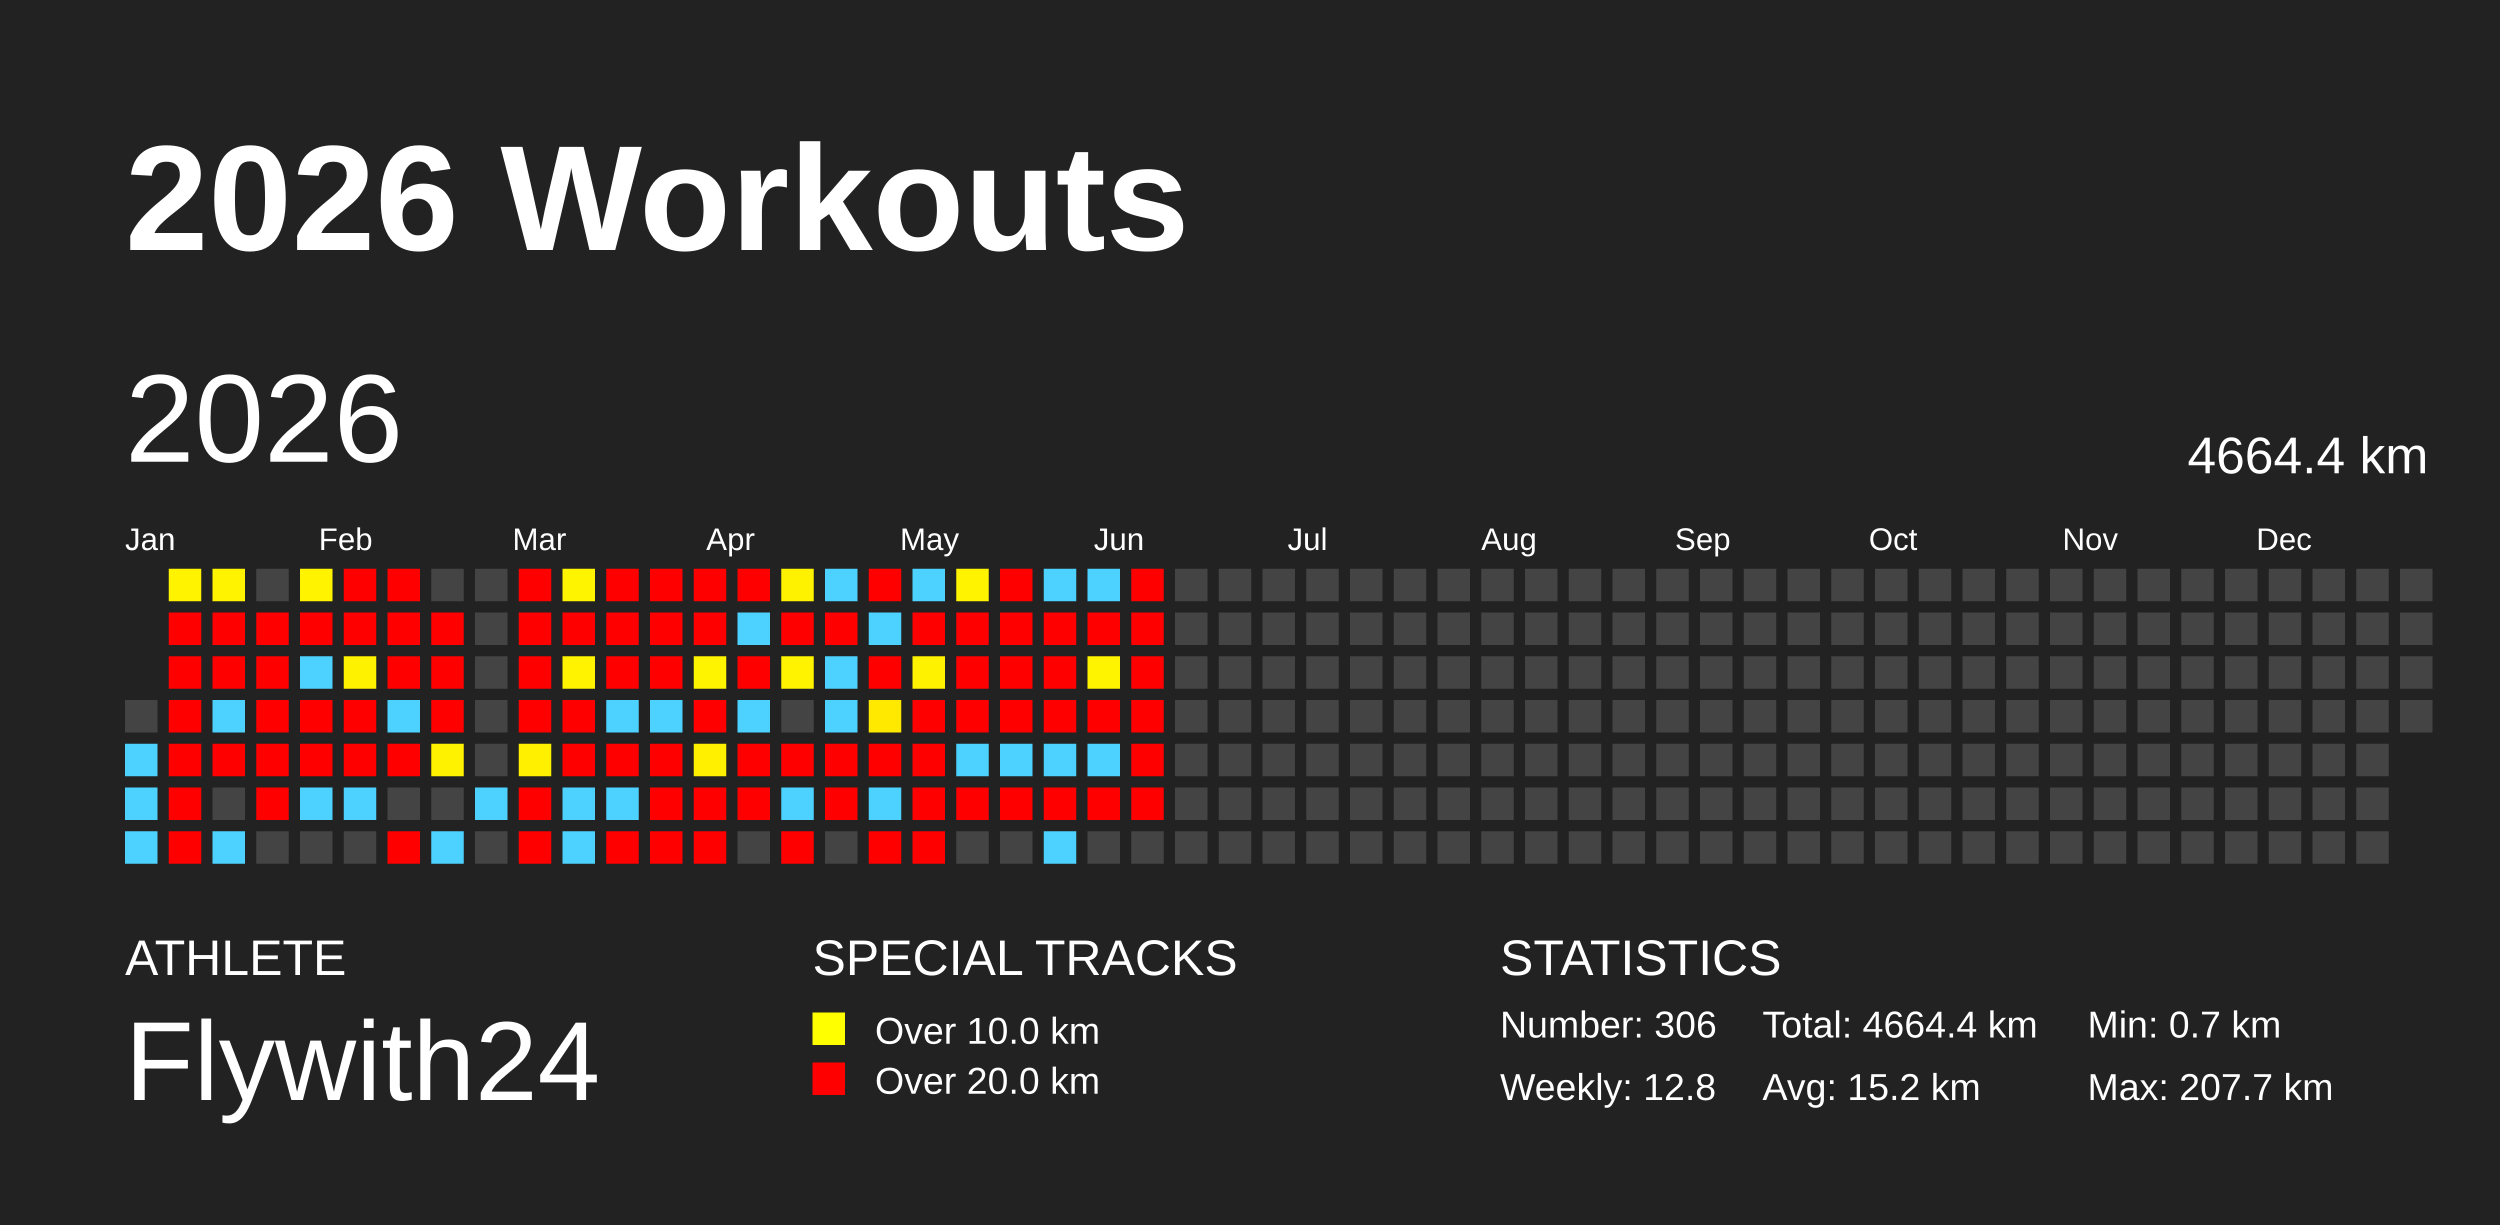
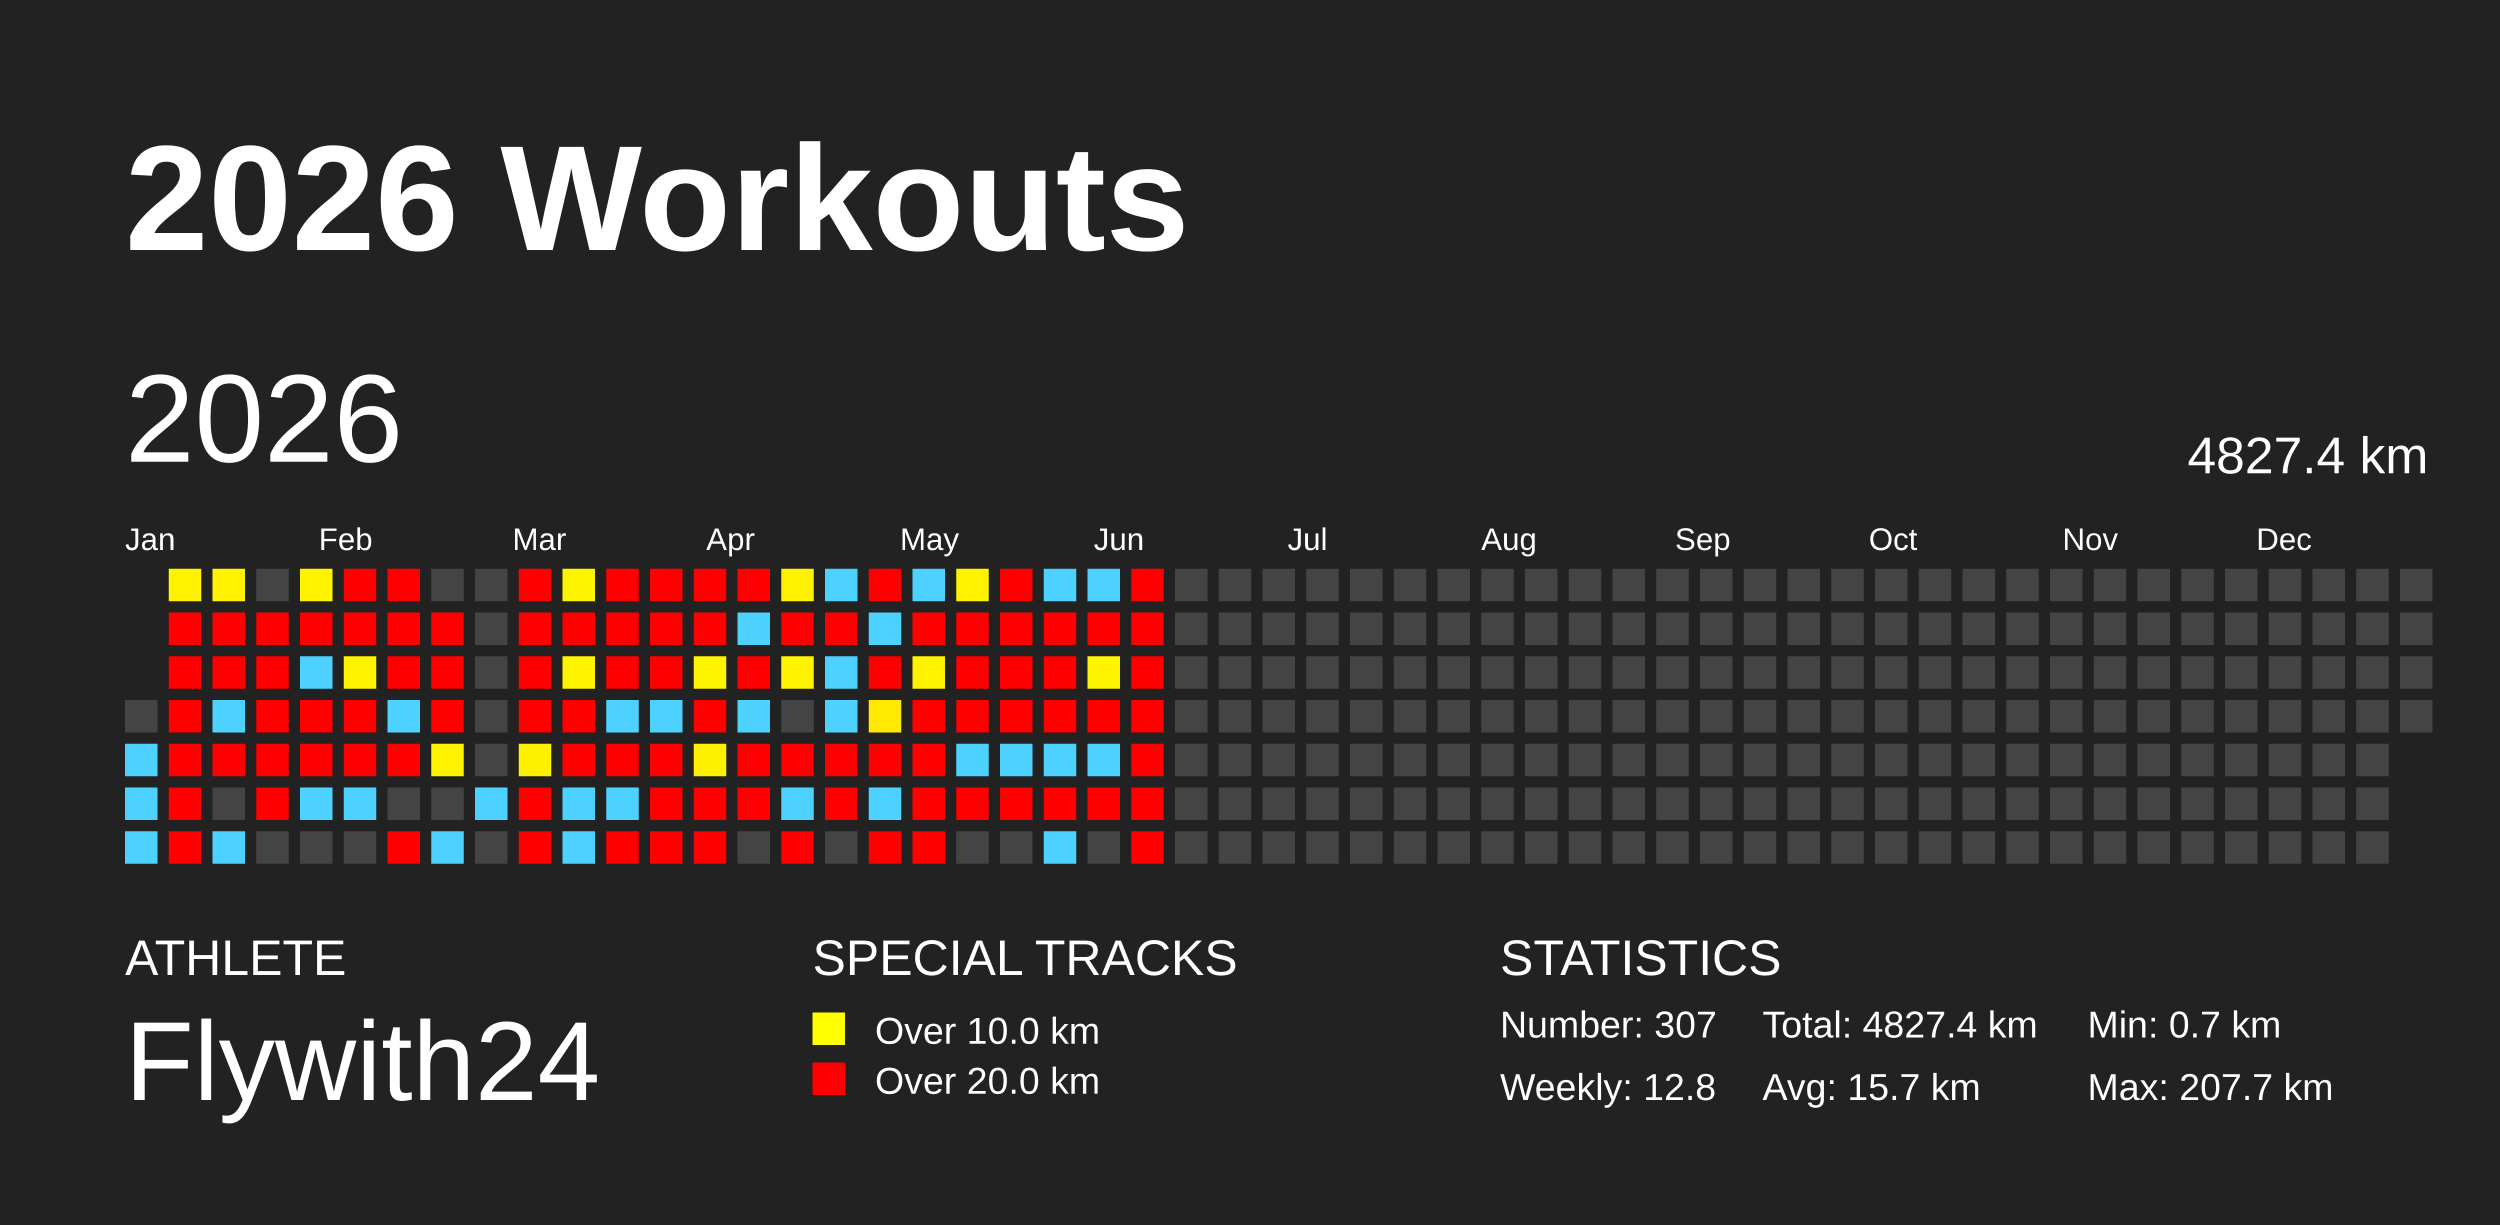
<svg xmlns="http://www.w3.org/2000/svg" baseProfile="full" height="98mm" version="1.1" viewBox="0,0,200,98" width="200mm">
  <defs />
  <rect fill="#222222" height="98" width="200" x="0" y="0" />
  <text fill="#FFFFFF" style="font-size:12px; font-family:Arial; font-weight:bold;" x="10" y="20">2026 Workouts</text>
  <text fill="#FFFFFF" style="font-size:4px; font-family:Arial" x="10" y="78">ATHLETE</text>
  <text fill="#FFFFFF" style="font-size:9px; font-family:Arial" x="10" y="88">Flywith24</text>
  <text fill="#FFFFFF" style="font-size:4px; font-family:Arial" x="65" y="78">SPECIAL TRACKS</text>
  <rect fill="yellow" height="2.6" width="2.6" x="65" y="81" />
  <text fill="#FFFFFF" style="font-size:3px; font-family:Arial" x="70" y="83.5">Over 10.0 km</text>
  <rect fill="red" height="2.6" width="2.6" x="65" y="85" />
  <text fill="#FFFFFF" style="font-size:3px; font-family:Arial" x="70" y="87.5">Over 20.0 km</text>
  <text fill="#FFFFFF" style="font-size:4px; font-family:Arial" x="120" y="78">STATISTICS</text>
-   <text fill="#FFFFFF" style="font-size:3px; font-family:Arial" x="120" y="83">Number: 306</text>
+   <text fill="#FFFFFF" style="font-size:3px; font-family:Arial" x="120" y="83">Number: 307</text>
  <text fill="#FFFFFF" style="font-size:3px; font-family:Arial" x="120" y="88">Weekly: 12.8</text>
-   <text fill="#FFFFFF" style="font-size:3px; font-family:Arial" x="141" y="83">Total: 4664.4 km</text>
-   <text fill="#FFFFFF" style="font-size:3px; font-family:Arial" x="141" y="88">Avg: 15.2 km</text>
+   <text fill="#FFFFFF" style="font-size:3px; font-family:Arial" x="141" y="83">Total: 4827.4 km</text>
+   <text fill="#FFFFFF" style="font-size:3px; font-family:Arial" x="141" y="88">Avg: 15.7 km</text>
  <text fill="#FFFFFF" style="font-size:3px; font-family:Arial" x="167" y="83">Min: 0.7 km</text>
  <text fill="#FFFFFF" style="font-size:3px; font-family:Arial" x="167" y="88">Max: 207.7 km</text>
  <text dominant-baseline="hanging" fill="#FFFFFF" style="font-size:10.0px; font-family:Arial;" x="10" y="30">2026</text>
-   <text dominant-baseline="hanging" fill="#FFFFFF" style="font-size:4.125px; font-family:Arial;" x="175" y="35">4664.4 km</text>
+   <text dominant-baseline="hanging" fill="#FFFFFF" style="font-size:4.125px; font-family:Arial;" x="175" y="35">4827.4 km</text>
  <text fill="#FFFFFF" style="font-size:2.5px; font-family:Arial" x="10.0" y="44">Jan</text>
  <text fill="#FFFFFF" style="font-size:2.5px; font-family:Arial" x="25.5" y="44">Feb</text>
  <text fill="#FFFFFF" style="font-size:2.5px; font-family:Arial" x="41.0" y="44">Mar</text>
  <text fill="#FFFFFF" style="font-size:2.5px; font-family:Arial" x="56.5" y="44">Apr</text>
  <text fill="#FFFFFF" style="font-size:2.5px; font-family:Arial" x="72.0" y="44">May</text>
  <text fill="#FFFFFF" style="font-size:2.5px; font-family:Arial" x="87.5" y="44">Jun</text>
  <text fill="#FFFFFF" style="font-size:2.5px; font-family:Arial" x="103.0" y="44">Jul</text>
  <text fill="#FFFFFF" style="font-size:2.5px; font-family:Arial" x="118.5" y="44">Aug</text>
  <text fill="#FFFFFF" style="font-size:2.5px; font-family:Arial" x="134.0" y="44">Sep</text>
  <text fill="#FFFFFF" style="font-size:2.5px; font-family:Arial" x="149.5" y="44">Oct</text>
  <text fill="#FFFFFF" style="font-size:2.5px; font-family:Arial" x="165.0" y="44">Nov</text>
  <text fill="#FFFFFF" style="font-size:2.5px; font-family:Arial" x="180.5" y="44">Dec</text>
  <rect fill="#444444" height="2.6" width="2.6" x="10.0" y="56.0" />
  <rect fill="#4dd2ff" height="2.6" width="2.6" x="10.0" y="59.5" />
  <rect fill="#4dd2ff" height="2.6" width="2.6" x="10.0" y="63.0" />
  <rect fill="#4dd2ff" height="2.6" width="2.6" x="10.0" y="66.5" />
  <rect fill="#fff300" height="2.6" width="2.6" x="13.5" y="45.5" />
  <rect fill="red" height="2.6" width="2.6" x="13.5" y="49.0" />
  <rect fill="red" height="2.6" width="2.6" x="13.5" y="52.5" />
  <rect fill="red" height="2.6" width="2.6" x="13.5" y="56.0" />
  <rect fill="red" height="2.6" width="2.6" x="13.5" y="59.5" />
  <rect fill="red" height="2.6" width="2.6" x="13.5" y="63.0" />
  <rect fill="red" height="2.6" width="2.6" x="13.5" y="66.5" />
  <rect fill="#fff300" height="2.6" width="2.6" x="17.0" y="45.5" />
  <rect fill="red" height="2.6" width="2.6" x="17.0" y="49.0" />
  <rect fill="red" height="2.6" width="2.6" x="17.0" y="52.5" />
  <rect fill="#4dd2ff" height="2.6" width="2.6" x="17.0" y="56.0" />
  <rect fill="red" height="2.6" width="2.6" x="17.0" y="59.5" />
  <rect fill="#444444" height="2.6" width="2.6" x="17.0" y="63.0" />
  <rect fill="#4dd2ff" height="2.6" width="2.6" x="17.0" y="66.5" />
  <rect fill="#444444" height="2.6" width="2.6" x="20.5" y="45.5" />
  <rect fill="red" height="2.6" width="2.6" x="20.5" y="49.0" />
  <rect fill="red" height="2.6" width="2.6" x="20.5" y="52.5" />
  <rect fill="red" height="2.6" width="2.6" x="20.5" y="56.0" />
  <rect fill="red" height="2.6" width="2.6" x="20.5" y="59.5" />
  <rect fill="red" height="2.6" width="2.6" x="20.5" y="63.0" />
  <rect fill="#444444" height="2.6" width="2.6" x="20.5" y="66.5" />
  <rect fill="#fff300" height="2.6" width="2.6" x="24.0" y="45.5" />
  <rect fill="red" height="2.6" width="2.6" x="24.0" y="49.0" />
  <rect fill="#4dd2ff" height="2.6" width="2.6" x="24.0" y="52.5" />
  <rect fill="red" height="2.6" width="2.6" x="24.0" y="56.0" />
  <rect fill="red" height="2.6" width="2.6" x="24.0" y="59.5" />
  <rect fill="#4dd2ff" height="2.6" width="2.6" x="24.0" y="63.0" />
  <rect fill="#444444" height="2.6" width="2.6" x="24.0" y="66.5" />
  <rect fill="red" height="2.6" width="2.6" x="27.5" y="45.5" />
  <rect fill="red" height="2.6" width="2.6" x="27.5" y="49.0" />
  <rect fill="#fff200" height="2.6" width="2.6" x="27.5" y="52.5" />
  <rect fill="red" height="2.6" width="2.6" x="27.5" y="56.0" />
  <rect fill="red" height="2.6" width="2.6" x="27.5" y="59.5" />
  <rect fill="#4dd2ff" height="2.6" width="2.6" x="27.5" y="63.0" />
  <rect fill="#444444" height="2.6" width="2.6" x="27.5" y="66.5" />
  <rect fill="red" height="2.6" width="2.6" x="31.0" y="45.5" />
  <rect fill="red" height="2.6" width="2.6" x="31.0" y="49.0" />
  <rect fill="red" height="2.6" width="2.6" x="31.0" y="52.5" />
  <rect fill="#4dd2ff" height="2.6" width="2.6" x="31.0" y="56.0" />
  <rect fill="red" height="2.6" width="2.6" x="31.0" y="59.5" />
  <rect fill="#444444" height="2.6" width="2.6" x="31.0" y="63.0" />
  <rect fill="red" height="2.6" width="2.6" x="31.0" y="66.5" />
  <rect fill="#444444" height="2.6" width="2.6" x="34.5" y="45.5" />
  <rect fill="red" height="2.6" width="2.6" x="34.5" y="49.0" />
  <rect fill="red" height="2.6" width="2.6" x="34.5" y="52.5" />
  <rect fill="red" height="2.6" width="2.6" x="34.5" y="56.0" />
  <rect fill="#fff200" height="2.6" width="2.6" x="34.5" y="59.5" />
  <rect fill="#444444" height="2.6" width="2.6" x="34.5" y="63.0" />
  <rect fill="#4dd2ff" height="2.6" width="2.6" x="34.5" y="66.5" />
  <rect fill="#444444" height="2.6" width="2.6" x="38.0" y="45.5" />
  <rect fill="#444444" height="2.6" width="2.6" x="38.0" y="49.0" />
  <rect fill="#444444" height="2.6" width="2.6" x="38.0" y="52.5" />
  <rect fill="#444444" height="2.6" width="2.6" x="38.0" y="56.0" />
  <rect fill="#444444" height="2.6" width="2.6" x="38.0" y="59.5" />
  <rect fill="#4dd2ff" height="2.6" width="2.6" x="38.0" y="63.0" />
  <rect fill="#444444" height="2.6" width="2.6" x="38.0" y="66.5" />
  <rect fill="red" height="2.6" width="2.6" x="41.5" y="45.5" />
  <rect fill="red" height="2.6" width="2.6" x="41.5" y="49.0" />
  <rect fill="red" height="2.6" width="2.6" x="41.5" y="52.5" />
  <rect fill="red" height="2.6" width="2.6" x="41.5" y="56.0" />
  <rect fill="#fff000" height="2.6" width="2.6" x="41.5" y="59.5" />
  <rect fill="red" height="2.6" width="2.6" x="41.5" y="63.0" />
  <rect fill="red" height="2.6" width="2.6" x="41.5" y="66.5" />
  <rect fill="#fff400" height="2.6" width="2.6" x="45.0" y="45.5" />
  <rect fill="red" height="2.6" width="2.6" x="45.0" y="49.0" />
  <rect fill="#fff300" height="2.6" width="2.6" x="45.0" y="52.5" />
  <rect fill="red" height="2.6" width="2.6" x="45.0" y="56.0" />
  <rect fill="red" height="2.6" width="2.6" x="45.0" y="59.5" />
  <rect fill="#4dd2ff" height="2.6" width="2.6" x="45.0" y="63.0" />
  <rect fill="#4dd2ff" height="2.6" width="2.6" x="45.0" y="66.5" />
  <rect fill="red" height="2.6" width="2.6" x="48.5" y="45.5" />
  <rect fill="red" height="2.6" width="2.6" x="48.5" y="49.0" />
  <rect fill="red" height="2.6" width="2.6" x="48.5" y="52.5" />
  <rect fill="#4dd2ff" height="2.6" width="2.6" x="48.5" y="56.0" />
  <rect fill="red" height="2.6" width="2.6" x="48.5" y="59.5" />
  <rect fill="#4dd2ff" height="2.6" width="2.6" x="48.5" y="63.0" />
  <rect fill="red" height="2.6" width="2.6" x="48.5" y="66.5" />
  <rect fill="red" height="2.6" width="2.6" x="52.0" y="45.5" />
  <rect fill="red" height="2.6" width="2.6" x="52.0" y="49.0" />
  <rect fill="red" height="2.6" width="2.6" x="52.0" y="52.5" />
  <rect fill="#4dd2ff" height="2.6" width="2.6" x="52.0" y="56.0" />
  <rect fill="red" height="2.6" width="2.6" x="52.0" y="59.5" />
  <rect fill="red" height="2.6" width="2.6" x="52.0" y="63.0" />
  <rect fill="red" height="2.6" width="2.6" x="52.0" y="66.5" />
  <rect fill="red" height="2.6" width="2.6" x="55.5" y="45.5" />
  <rect fill="red" height="2.6" width="2.6" x="55.5" y="49.0" />
  <rect fill="#fff400" height="2.6" width="2.6" x="55.5" y="52.5" />
  <rect fill="red" height="2.6" width="2.6" x="55.5" y="56.0" />
  <rect fill="#fff000" height="2.6" width="2.6" x="55.5" y="59.5" />
  <rect fill="red" height="2.6" width="2.6" x="55.5" y="63.0" />
  <rect fill="red" height="2.6" width="2.6" x="55.5" y="66.5" />
  <rect fill="red" height="2.6" width="2.6" x="59.0" y="45.5" />
  <rect fill="#4dd2ff" height="2.6" width="2.6" x="59.0" y="49.0" />
  <rect fill="red" height="2.6" width="2.6" x="59.0" y="52.5" />
  <rect fill="#4dd2ff" height="2.6" width="2.6" x="59.0" y="56.0" />
  <rect fill="red" height="2.6" width="2.6" x="59.0" y="59.5" />
  <rect fill="red" height="2.6" width="2.6" x="59.0" y="63.0" />
  <rect fill="#444444" height="2.6" width="2.6" x="59.0" y="66.5" />
  <rect fill="#fff200" height="2.6" width="2.6" x="62.5" y="45.5" />
  <rect fill="red" height="2.6" width="2.6" x="62.5" y="49.0" />
  <rect fill="#fff300" height="2.6" width="2.6" x="62.5" y="52.5" />
  <rect fill="#444444" height="2.6" width="2.6" x="62.5" y="56.0" />
  <rect fill="red" height="2.6" width="2.6" x="62.5" y="59.5" />
  <rect fill="#4dd2ff" height="2.6" width="2.6" x="62.5" y="63.0" />
  <rect fill="red" height="2.6" width="2.6" x="62.5" y="66.5" />
  <rect fill="#4dd2ff" height="2.6" width="2.6" x="66.0" y="45.5" />
  <rect fill="red" height="2.6" width="2.6" x="66.0" y="49.0" />
  <rect fill="#4dd2ff" height="2.6" width="2.6" x="66.0" y="52.5" />
  <rect fill="#4dd2ff" height="2.6" width="2.6" x="66.0" y="56.0" />
  <rect fill="red" height="2.6" width="2.6" x="66.0" y="59.5" />
  <rect fill="red" height="2.6" width="2.6" x="66.0" y="63.0" />
  <rect fill="#444444" height="2.6" width="2.6" x="66.0" y="66.5" />
  <rect fill="red" height="2.6" width="2.6" x="69.5" y="45.5" />
  <rect fill="#4dd2ff" height="2.6" width="2.6" x="69.5" y="49.0" />
  <rect fill="red" height="2.6" width="2.6" x="69.5" y="52.5" />
  <rect fill="#ffe900" height="2.6" width="2.6" x="69.5" y="56.0" />
  <rect fill="red" height="2.6" width="2.6" x="69.5" y="59.5" />
  <rect fill="#4dd2ff" height="2.6" width="2.6" x="69.5" y="63.0" />
  <rect fill="red" height="2.6" width="2.6" x="69.5" y="66.5" />
  <rect fill="#4dd2ff" height="2.6" width="2.6" x="73.0" y="45.5" />
  <rect fill="red" height="2.6" width="2.6" x="73.0" y="49.0" />
  <rect fill="#fff200" height="2.6" width="2.6" x="73.0" y="52.5" />
  <rect fill="red" height="2.6" width="2.6" x="73.0" y="56.0" />
  <rect fill="red" height="2.6" width="2.6" x="73.0" y="59.5" />
  <rect fill="red" height="2.6" width="2.6" x="73.0" y="63.0" />
  <rect fill="red" height="2.6" width="2.6" x="73.0" y="66.5" />
  <rect fill="#fff300" height="2.6" width="2.6" x="76.5" y="45.5" />
  <rect fill="red" height="2.6" width="2.6" x="76.5" y="49.0" />
  <rect fill="red" height="2.6" width="2.6" x="76.5" y="52.5" />
  <rect fill="red" height="2.6" width="2.6" x="76.5" y="56.0" />
  <rect fill="#4dd2ff" height="2.6" width="2.6" x="76.5" y="59.5" />
  <rect fill="red" height="2.6" width="2.6" x="76.5" y="63.0" />
  <rect fill="#444444" height="2.6" width="2.6" x="76.5" y="66.5" />
  <rect fill="red" height="2.6" width="2.6" x="80.0" y="45.5" />
  <rect fill="red" height="2.6" width="2.6" x="80.0" y="49.0" />
  <rect fill="red" height="2.6" width="2.6" x="80.0" y="52.5" />
  <rect fill="red" height="2.6" width="2.6" x="80.0" y="56.0" />
  <rect fill="#4dd2ff" height="2.6" width="2.6" x="80.0" y="59.5" />
  <rect fill="red" height="2.6" width="2.6" x="80.0" y="63.0" />
  <rect fill="#444444" height="2.6" width="2.6" x="80.0" y="66.5" />
  <rect fill="#4dd2ff" height="2.6" width="2.6" x="83.5" y="45.5" />
  <rect fill="red" height="2.6" width="2.6" x="83.5" y="49.0" />
  <rect fill="red" height="2.6" width="2.6" x="83.5" y="52.5" />
  <rect fill="red" height="2.6" width="2.6" x="83.5" y="56.0" />
  <rect fill="#4dd2ff" height="2.6" width="2.6" x="83.5" y="59.5" />
  <rect fill="red" height="2.6" width="2.6" x="83.5" y="63.0" />
  <rect fill="#4dd2ff" height="2.6" width="2.6" x="83.5" y="66.5" />
  <rect fill="#4dd2ff" height="2.6" width="2.6" x="87.0" y="45.5" />
  <rect fill="red" height="2.6" width="2.6" x="87.0" y="49.0" />
  <rect fill="#fff400" height="2.6" width="2.6" x="87.0" y="52.5" />
  <rect fill="red" height="2.6" width="2.6" x="87.0" y="56.0" />
  <rect fill="#4dd2ff" height="2.6" width="2.6" x="87.0" y="59.5" />
  <rect fill="red" height="2.6" width="2.6" x="87.0" y="63.0" />
  <rect fill="#444444" height="2.6" width="2.6" x="87.0" y="66.5" />
  <rect fill="red" height="2.6" width="2.6" x="90.5" y="45.5" />
  <rect fill="red" height="2.6" width="2.6" x="90.5" y="49.0" />
  <rect fill="red" height="2.6" width="2.6" x="90.5" y="52.5" />
  <rect fill="red" height="2.6" width="2.6" x="90.5" y="56.0" />
  <rect fill="red" height="2.6" width="2.6" x="90.5" y="59.5" />
  <rect fill="red" height="2.6" width="2.6" x="90.5" y="63.0" />
-   <rect fill="#444444" height="2.6" width="2.6" x="90.5" y="66.5" />
+   <rect fill="red" height="2.6" width="2.6" x="90.5" y="66.5" />
  <rect fill="#444444" height="2.6" width="2.6" x="94.0" y="45.5" />
  <rect fill="#444444" height="2.6" width="2.6" x="94.0" y="49.0" />
  <rect fill="#444444" height="2.6" width="2.6" x="94.0" y="52.5" />
  <rect fill="#444444" height="2.6" width="2.6" x="94.0" y="56.0" />
  <rect fill="#444444" height="2.6" width="2.6" x="94.0" y="59.5" />
  <rect fill="#444444" height="2.6" width="2.6" x="94.0" y="63.0" />
  <rect fill="#444444" height="2.6" width="2.6" x="94.0" y="66.5" />
  <rect fill="#444444" height="2.6" width="2.6" x="97.5" y="45.5" />
  <rect fill="#444444" height="2.6" width="2.6" x="97.5" y="49.0" />
  <rect fill="#444444" height="2.6" width="2.6" x="97.5" y="52.5" />
  <rect fill="#444444" height="2.6" width="2.6" x="97.5" y="56.0" />
  <rect fill="#444444" height="2.6" width="2.6" x="97.5" y="59.5" />
  <rect fill="#444444" height="2.6" width="2.6" x="97.5" y="63.0" />
  <rect fill="#444444" height="2.6" width="2.6" x="97.5" y="66.5" />
  <rect fill="#444444" height="2.6" width="2.6" x="101.0" y="45.5" />
  <rect fill="#444444" height="2.6" width="2.6" x="101.0" y="49.0" />
  <rect fill="#444444" height="2.6" width="2.6" x="101.0" y="52.5" />
  <rect fill="#444444" height="2.6" width="2.6" x="101.0" y="56.0" />
  <rect fill="#444444" height="2.6" width="2.6" x="101.0" y="59.5" />
  <rect fill="#444444" height="2.6" width="2.6" x="101.0" y="63.0" />
  <rect fill="#444444" height="2.6" width="2.6" x="101.0" y="66.5" />
  <rect fill="#444444" height="2.6" width="2.6" x="104.5" y="45.5" />
  <rect fill="#444444" height="2.6" width="2.6" x="104.5" y="49.0" />
  <rect fill="#444444" height="2.6" width="2.6" x="104.5" y="52.5" />
  <rect fill="#444444" height="2.6" width="2.6" x="104.5" y="56.0" />
  <rect fill="#444444" height="2.6" width="2.6" x="104.5" y="59.5" />
  <rect fill="#444444" height="2.6" width="2.6" x="104.5" y="63.0" />
  <rect fill="#444444" height="2.6" width="2.6" x="104.5" y="66.5" />
  <rect fill="#444444" height="2.6" width="2.6" x="108.0" y="45.5" />
  <rect fill="#444444" height="2.6" width="2.6" x="108.0" y="49.0" />
  <rect fill="#444444" height="2.6" width="2.6" x="108.0" y="52.5" />
  <rect fill="#444444" height="2.6" width="2.6" x="108.0" y="56.0" />
  <rect fill="#444444" height="2.6" width="2.6" x="108.0" y="59.5" />
  <rect fill="#444444" height="2.6" width="2.6" x="108.0" y="63.0" />
  <rect fill="#444444" height="2.6" width="2.6" x="108.0" y="66.5" />
  <rect fill="#444444" height="2.6" width="2.6" x="111.5" y="45.5" />
  <rect fill="#444444" height="2.6" width="2.6" x="111.5" y="49.0" />
  <rect fill="#444444" height="2.6" width="2.6" x="111.5" y="52.5" />
  <rect fill="#444444" height="2.6" width="2.6" x="111.5" y="56.0" />
  <rect fill="#444444" height="2.6" width="2.6" x="111.5" y="59.5" />
  <rect fill="#444444" height="2.6" width="2.6" x="111.5" y="63.0" />
  <rect fill="#444444" height="2.6" width="2.6" x="111.5" y="66.5" />
  <rect fill="#444444" height="2.6" width="2.6" x="115.0" y="45.5" />
  <rect fill="#444444" height="2.6" width="2.6" x="115.0" y="49.0" />
  <rect fill="#444444" height="2.6" width="2.6" x="115.0" y="52.5" />
  <rect fill="#444444" height="2.6" width="2.6" x="115.0" y="56.0" />
  <rect fill="#444444" height="2.6" width="2.6" x="115.0" y="59.5" />
  <rect fill="#444444" height="2.6" width="2.6" x="115.0" y="63.0" />
  <rect fill="#444444" height="2.6" width="2.6" x="115.0" y="66.5" />
  <rect fill="#444444" height="2.6" width="2.6" x="118.5" y="45.5" />
  <rect fill="#444444" height="2.6" width="2.6" x="118.5" y="49.0" />
  <rect fill="#444444" height="2.6" width="2.6" x="118.5" y="52.5" />
  <rect fill="#444444" height="2.6" width="2.6" x="118.5" y="56.0" />
  <rect fill="#444444" height="2.6" width="2.6" x="118.5" y="59.5" />
  <rect fill="#444444" height="2.6" width="2.6" x="118.5" y="63.0" />
  <rect fill="#444444" height="2.6" width="2.6" x="118.5" y="66.5" />
  <rect fill="#444444" height="2.6" width="2.6" x="122.0" y="45.5" />
  <rect fill="#444444" height="2.6" width="2.6" x="122.0" y="49.0" />
  <rect fill="#444444" height="2.6" width="2.6" x="122.0" y="52.5" />
  <rect fill="#444444" height="2.6" width="2.6" x="122.0" y="56.0" />
  <rect fill="#444444" height="2.6" width="2.6" x="122.0" y="59.5" />
  <rect fill="#444444" height="2.6" width="2.6" x="122.0" y="63.0" />
  <rect fill="#444444" height="2.6" width="2.6" x="122.0" y="66.5" />
  <rect fill="#444444" height="2.6" width="2.6" x="125.5" y="45.5" />
  <rect fill="#444444" height="2.6" width="2.6" x="125.5" y="49.0" />
  <rect fill="#444444" height="2.6" width="2.6" x="125.5" y="52.5" />
  <rect fill="#444444" height="2.6" width="2.6" x="125.5" y="56.0" />
  <rect fill="#444444" height="2.6" width="2.6" x="125.5" y="59.5" />
  <rect fill="#444444" height="2.6" width="2.6" x="125.5" y="63.0" />
  <rect fill="#444444" height="2.6" width="2.6" x="125.5" y="66.5" />
  <rect fill="#444444" height="2.6" width="2.6" x="129.0" y="45.5" />
  <rect fill="#444444" height="2.6" width="2.6" x="129.0" y="49.0" />
  <rect fill="#444444" height="2.6" width="2.6" x="129.0" y="52.5" />
  <rect fill="#444444" height="2.6" width="2.6" x="129.0" y="56.0" />
  <rect fill="#444444" height="2.6" width="2.6" x="129.0" y="59.5" />
  <rect fill="#444444" height="2.6" width="2.6" x="129.0" y="63.0" />
  <rect fill="#444444" height="2.6" width="2.6" x="129.0" y="66.5" />
  <rect fill="#444444" height="2.6" width="2.6" x="132.5" y="45.5" />
  <rect fill="#444444" height="2.6" width="2.6" x="132.5" y="49.0" />
  <rect fill="#444444" height="2.6" width="2.6" x="132.5" y="52.5" />
  <rect fill="#444444" height="2.6" width="2.6" x="132.5" y="56.0" />
  <rect fill="#444444" height="2.6" width="2.6" x="132.5" y="59.5" />
  <rect fill="#444444" height="2.6" width="2.6" x="132.5" y="63.0" />
  <rect fill="#444444" height="2.6" width="2.6" x="132.5" y="66.5" />
  <rect fill="#444444" height="2.6" width="2.6" x="136.0" y="45.5" />
  <rect fill="#444444" height="2.6" width="2.6" x="136.0" y="49.0" />
  <rect fill="#444444" height="2.6" width="2.6" x="136.0" y="52.5" />
  <rect fill="#444444" height="2.6" width="2.6" x="136.0" y="56.0" />
  <rect fill="#444444" height="2.6" width="2.6" x="136.0" y="59.5" />
  <rect fill="#444444" height="2.6" width="2.6" x="136.0" y="63.0" />
  <rect fill="#444444" height="2.6" width="2.6" x="136.0" y="66.5" />
  <rect fill="#444444" height="2.6" width="2.6" x="139.5" y="45.5" />
  <rect fill="#444444" height="2.6" width="2.6" x="139.5" y="49.0" />
  <rect fill="#444444" height="2.6" width="2.6" x="139.5" y="52.5" />
  <rect fill="#444444" height="2.6" width="2.6" x="139.5" y="56.0" />
  <rect fill="#444444" height="2.6" width="2.6" x="139.5" y="59.5" />
  <rect fill="#444444" height="2.6" width="2.6" x="139.5" y="63.0" />
  <rect fill="#444444" height="2.6" width="2.6" x="139.5" y="66.5" />
  <rect fill="#444444" height="2.6" width="2.6" x="143.0" y="45.5" />
  <rect fill="#444444" height="2.6" width="2.6" x="143.0" y="49.0" />
  <rect fill="#444444" height="2.6" width="2.6" x="143.0" y="52.5" />
  <rect fill="#444444" height="2.6" width="2.6" x="143.0" y="56.0" />
  <rect fill="#444444" height="2.6" width="2.6" x="143.0" y="59.5" />
  <rect fill="#444444" height="2.6" width="2.6" x="143.0" y="63.0" />
  <rect fill="#444444" height="2.6" width="2.6" x="143.0" y="66.5" />
  <rect fill="#444444" height="2.6" width="2.6" x="146.5" y="45.5" />
  <rect fill="#444444" height="2.6" width="2.6" x="146.5" y="49.0" />
  <rect fill="#444444" height="2.6" width="2.6" x="146.5" y="52.5" />
  <rect fill="#444444" height="2.6" width="2.6" x="146.5" y="56.0" />
  <rect fill="#444444" height="2.6" width="2.6" x="146.5" y="59.5" />
  <rect fill="#444444" height="2.6" width="2.6" x="146.5" y="63.0" />
  <rect fill="#444444" height="2.6" width="2.6" x="146.5" y="66.5" />
  <rect fill="#444444" height="2.6" width="2.6" x="150.0" y="45.5" />
  <rect fill="#444444" height="2.6" width="2.6" x="150.0" y="49.0" />
  <rect fill="#444444" height="2.6" width="2.6" x="150.0" y="52.5" />
  <rect fill="#444444" height="2.6" width="2.6" x="150.0" y="56.0" />
  <rect fill="#444444" height="2.6" width="2.6" x="150.0" y="59.5" />
  <rect fill="#444444" height="2.6" width="2.6" x="150.0" y="63.0" />
  <rect fill="#444444" height="2.6" width="2.6" x="150.0" y="66.5" />
  <rect fill="#444444" height="2.6" width="2.6" x="153.5" y="45.5" />
  <rect fill="#444444" height="2.6" width="2.6" x="153.5" y="49.0" />
  <rect fill="#444444" height="2.6" width="2.6" x="153.5" y="52.5" />
  <rect fill="#444444" height="2.6" width="2.6" x="153.5" y="56.0" />
  <rect fill="#444444" height="2.6" width="2.6" x="153.5" y="59.5" />
  <rect fill="#444444" height="2.6" width="2.6" x="153.5" y="63.0" />
  <rect fill="#444444" height="2.6" width="2.6" x="153.5" y="66.5" />
  <rect fill="#444444" height="2.6" width="2.6" x="157.0" y="45.5" />
  <rect fill="#444444" height="2.6" width="2.6" x="157.0" y="49.0" />
  <rect fill="#444444" height="2.6" width="2.6" x="157.0" y="52.5" />
  <rect fill="#444444" height="2.6" width="2.6" x="157.0" y="56.0" />
  <rect fill="#444444" height="2.6" width="2.6" x="157.0" y="59.5" />
  <rect fill="#444444" height="2.6" width="2.6" x="157.0" y="63.0" />
  <rect fill="#444444" height="2.6" width="2.6" x="157.0" y="66.5" />
  <rect fill="#444444" height="2.6" width="2.6" x="160.5" y="45.5" />
  <rect fill="#444444" height="2.6" width="2.6" x="160.5" y="49.0" />
  <rect fill="#444444" height="2.6" width="2.6" x="160.5" y="52.5" />
  <rect fill="#444444" height="2.6" width="2.6" x="160.5" y="56.0" />
  <rect fill="#444444" height="2.6" width="2.6" x="160.5" y="59.5" />
  <rect fill="#444444" height="2.6" width="2.6" x="160.5" y="63.0" />
  <rect fill="#444444" height="2.6" width="2.6" x="160.5" y="66.5" />
  <rect fill="#444444" height="2.6" width="2.6" x="164.0" y="45.5" />
  <rect fill="#444444" height="2.6" width="2.6" x="164.0" y="49.0" />
  <rect fill="#444444" height="2.6" width="2.6" x="164.0" y="52.5" />
  <rect fill="#444444" height="2.6" width="2.6" x="164.0" y="56.0" />
  <rect fill="#444444" height="2.6" width="2.6" x="164.0" y="59.5" />
  <rect fill="#444444" height="2.6" width="2.6" x="164.0" y="63.0" />
  <rect fill="#444444" height="2.6" width="2.6" x="164.0" y="66.5" />
  <rect fill="#444444" height="2.6" width="2.6" x="167.5" y="45.5" />
  <rect fill="#444444" height="2.6" width="2.6" x="167.5" y="49.0" />
  <rect fill="#444444" height="2.6" width="2.6" x="167.5" y="52.5" />
  <rect fill="#444444" height="2.6" width="2.6" x="167.5" y="56.0" />
  <rect fill="#444444" height="2.6" width="2.6" x="167.5" y="59.5" />
  <rect fill="#444444" height="2.6" width="2.6" x="167.5" y="63.0" />
  <rect fill="#444444" height="2.6" width="2.6" x="167.5" y="66.5" />
  <rect fill="#444444" height="2.6" width="2.6" x="171.0" y="45.5" />
  <rect fill="#444444" height="2.6" width="2.6" x="171.0" y="49.0" />
  <rect fill="#444444" height="2.6" width="2.6" x="171.0" y="52.5" />
  <rect fill="#444444" height="2.6" width="2.6" x="171.0" y="56.0" />
  <rect fill="#444444" height="2.6" width="2.6" x="171.0" y="59.5" />
  <rect fill="#444444" height="2.6" width="2.6" x="171.0" y="63.0" />
  <rect fill="#444444" height="2.6" width="2.6" x="171.0" y="66.5" />
  <rect fill="#444444" height="2.6" width="2.6" x="174.5" y="45.5" />
  <rect fill="#444444" height="2.6" width="2.6" x="174.5" y="49.0" />
  <rect fill="#444444" height="2.6" width="2.6" x="174.5" y="52.5" />
  <rect fill="#444444" height="2.6" width="2.6" x="174.5" y="56.0" />
  <rect fill="#444444" height="2.6" width="2.6" x="174.5" y="59.5" />
  <rect fill="#444444" height="2.6" width="2.6" x="174.5" y="63.0" />
  <rect fill="#444444" height="2.6" width="2.6" x="174.5" y="66.5" />
  <rect fill="#444444" height="2.6" width="2.6" x="178.0" y="45.5" />
  <rect fill="#444444" height="2.6" width="2.6" x="178.0" y="49.0" />
  <rect fill="#444444" height="2.6" width="2.6" x="178.0" y="52.5" />
  <rect fill="#444444" height="2.6" width="2.6" x="178.0" y="56.0" />
  <rect fill="#444444" height="2.6" width="2.6" x="178.0" y="59.5" />
  <rect fill="#444444" height="2.6" width="2.6" x="178.0" y="63.0" />
  <rect fill="#444444" height="2.6" width="2.6" x="178.0" y="66.5" />
  <rect fill="#444444" height="2.6" width="2.6" x="181.5" y="45.5" />
  <rect fill="#444444" height="2.6" width="2.6" x="181.5" y="49.0" />
  <rect fill="#444444" height="2.6" width="2.6" x="181.5" y="52.5" />
  <rect fill="#444444" height="2.6" width="2.6" x="181.5" y="56.0" />
  <rect fill="#444444" height="2.6" width="2.6" x="181.5" y="59.5" />
  <rect fill="#444444" height="2.6" width="2.6" x="181.5" y="63.0" />
  <rect fill="#444444" height="2.6" width="2.6" x="181.5" y="66.5" />
  <rect fill="#444444" height="2.6" width="2.6" x="185.0" y="45.5" />
  <rect fill="#444444" height="2.6" width="2.6" x="185.0" y="49.0" />
  <rect fill="#444444" height="2.6" width="2.6" x="185.0" y="52.5" />
  <rect fill="#444444" height="2.6" width="2.6" x="185.0" y="56.0" />
  <rect fill="#444444" height="2.6" width="2.6" x="185.0" y="59.5" />
  <rect fill="#444444" height="2.6" width="2.6" x="185.0" y="63.0" />
  <rect fill="#444444" height="2.6" width="2.6" x="185.0" y="66.5" />
  <rect fill="#444444" height="2.6" width="2.6" x="188.5" y="45.5" />
  <rect fill="#444444" height="2.6" width="2.6" x="188.5" y="49.0" />
  <rect fill="#444444" height="2.6" width="2.6" x="188.5" y="52.5" />
  <rect fill="#444444" height="2.6" width="2.6" x="188.5" y="56.0" />
  <rect fill="#444444" height="2.6" width="2.6" x="188.5" y="59.5" />
  <rect fill="#444444" height="2.6" width="2.6" x="188.5" y="63.0" />
  <rect fill="#444444" height="2.6" width="2.6" x="188.5" y="66.5" />
  <rect fill="#444444" height="2.6" width="2.6" x="192.0" y="45.5" />
  <rect fill="#444444" height="2.6" width="2.6" x="192.0" y="49.0" />
  <rect fill="#444444" height="2.6" width="2.6" x="192.0" y="52.5" />
  <rect fill="#444444" height="2.6" width="2.6" x="192.0" y="56.0" />
</svg>
